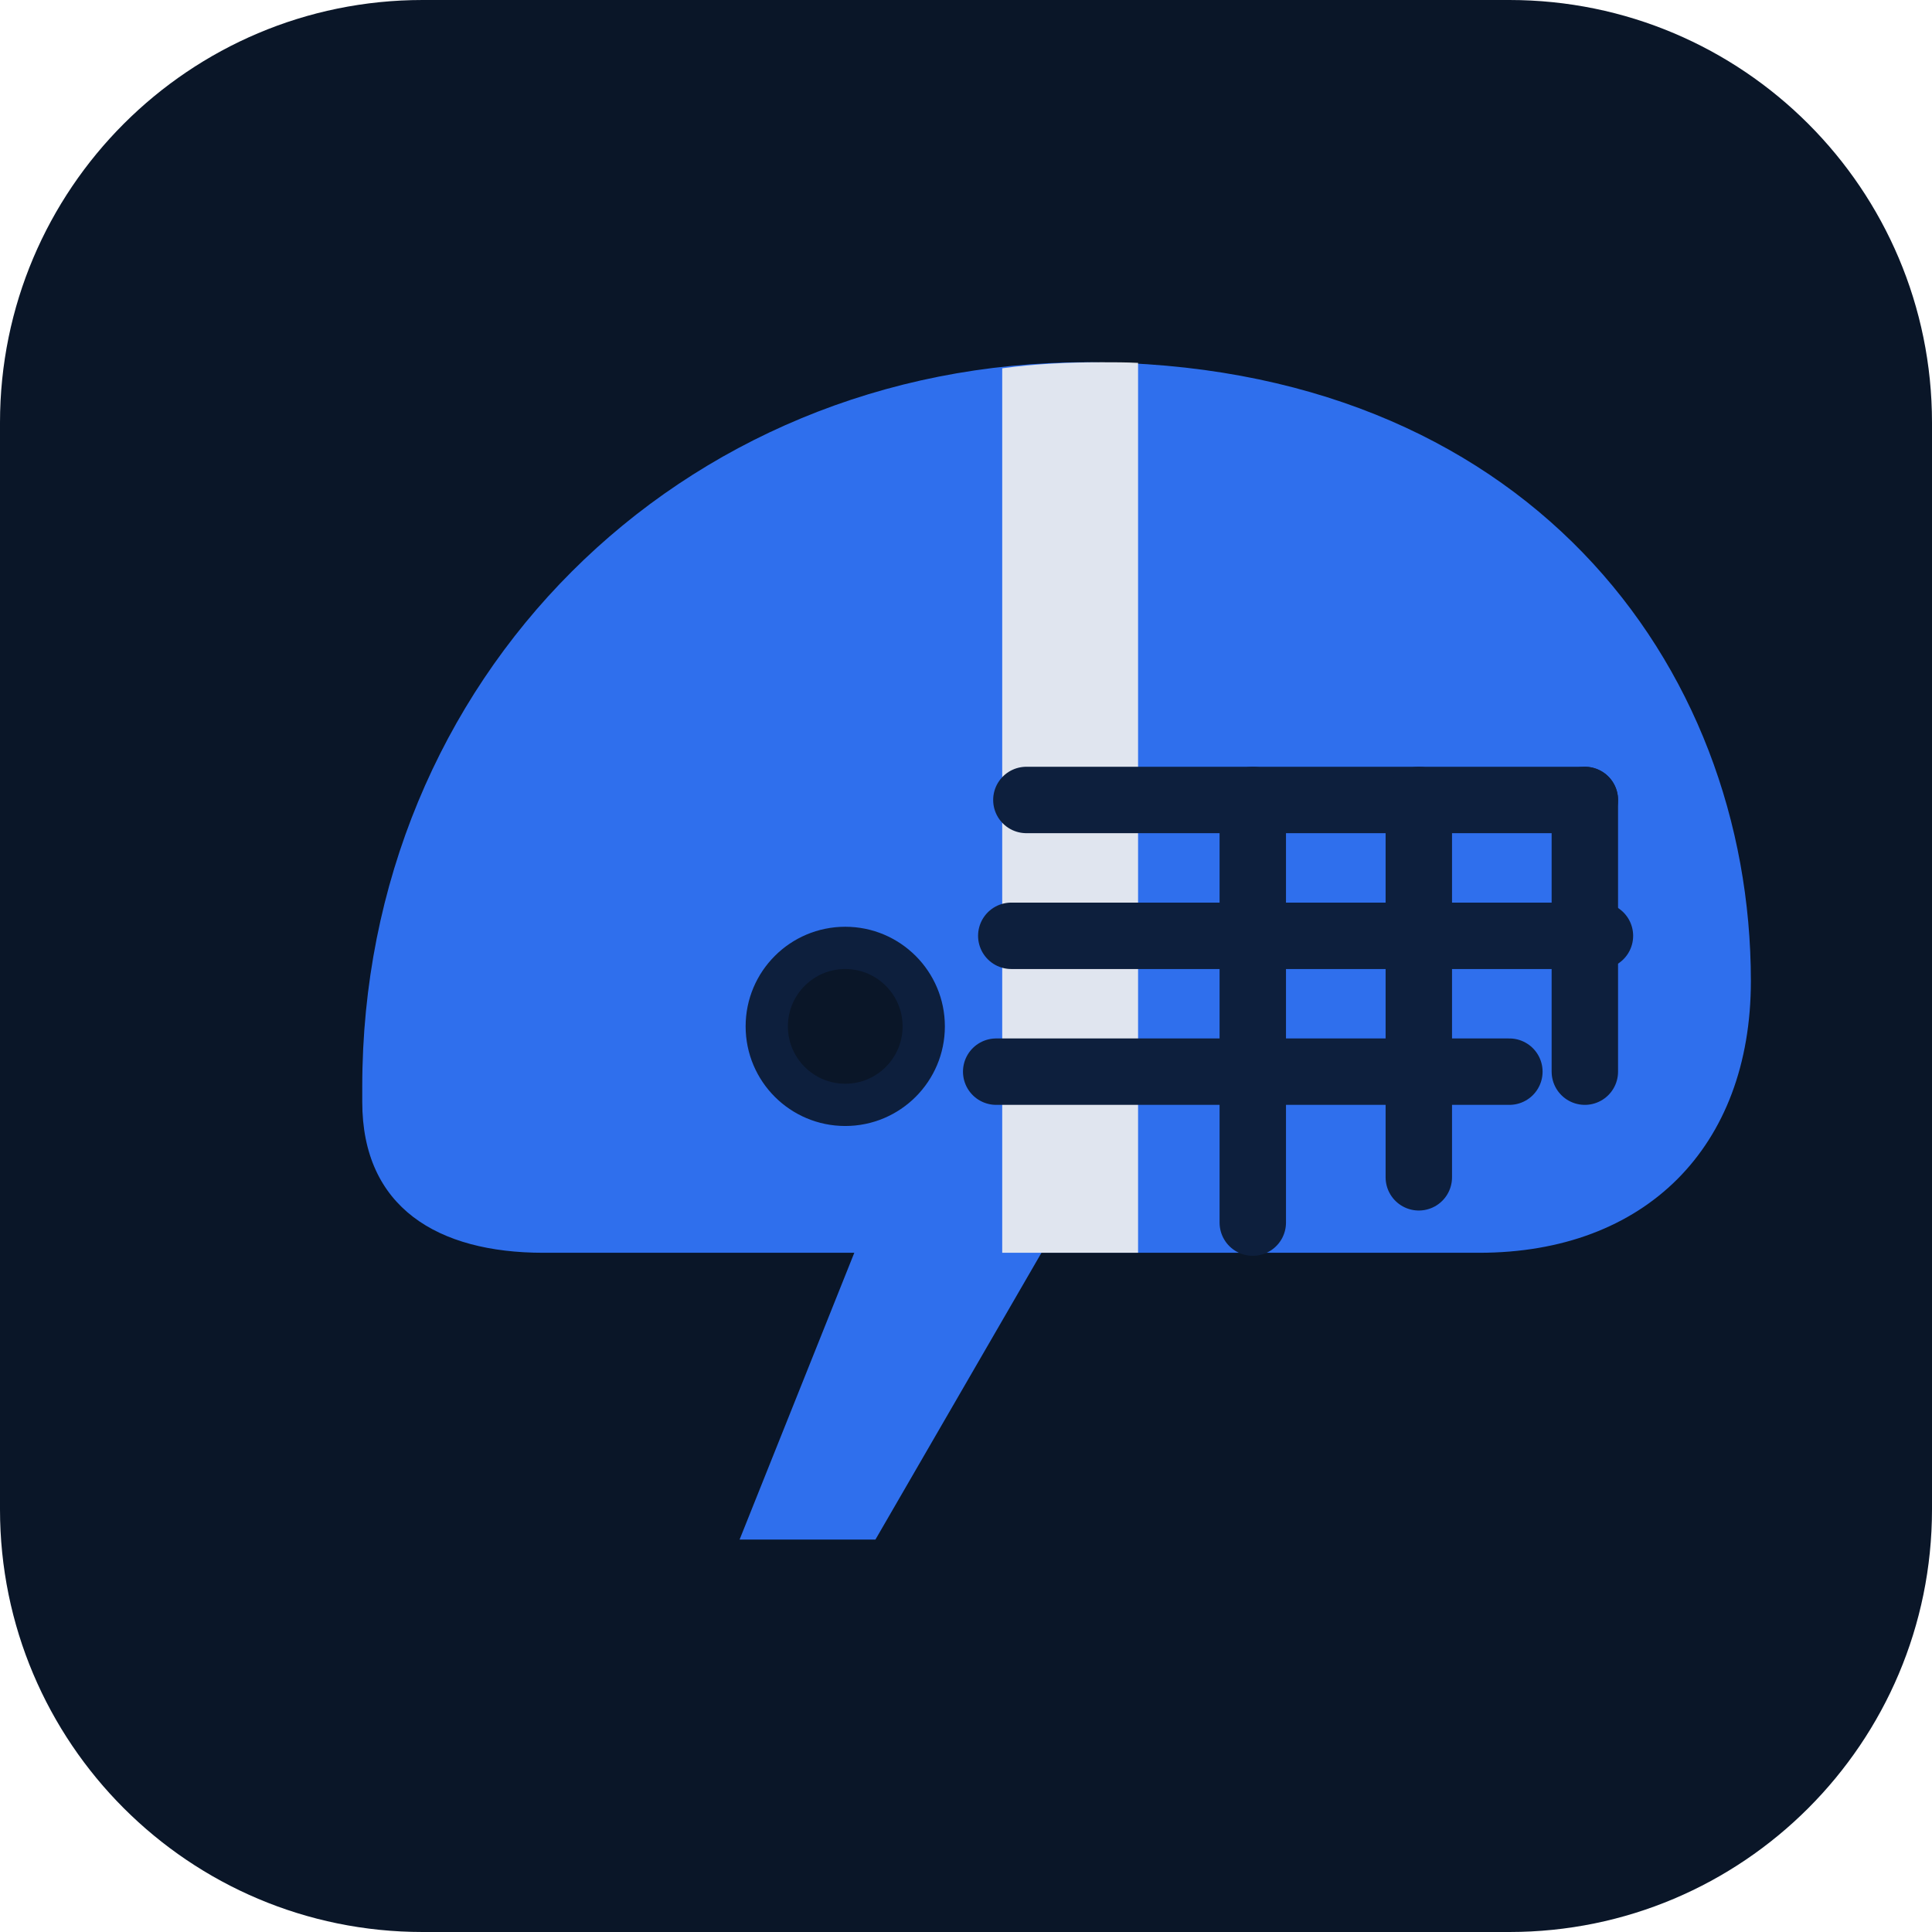
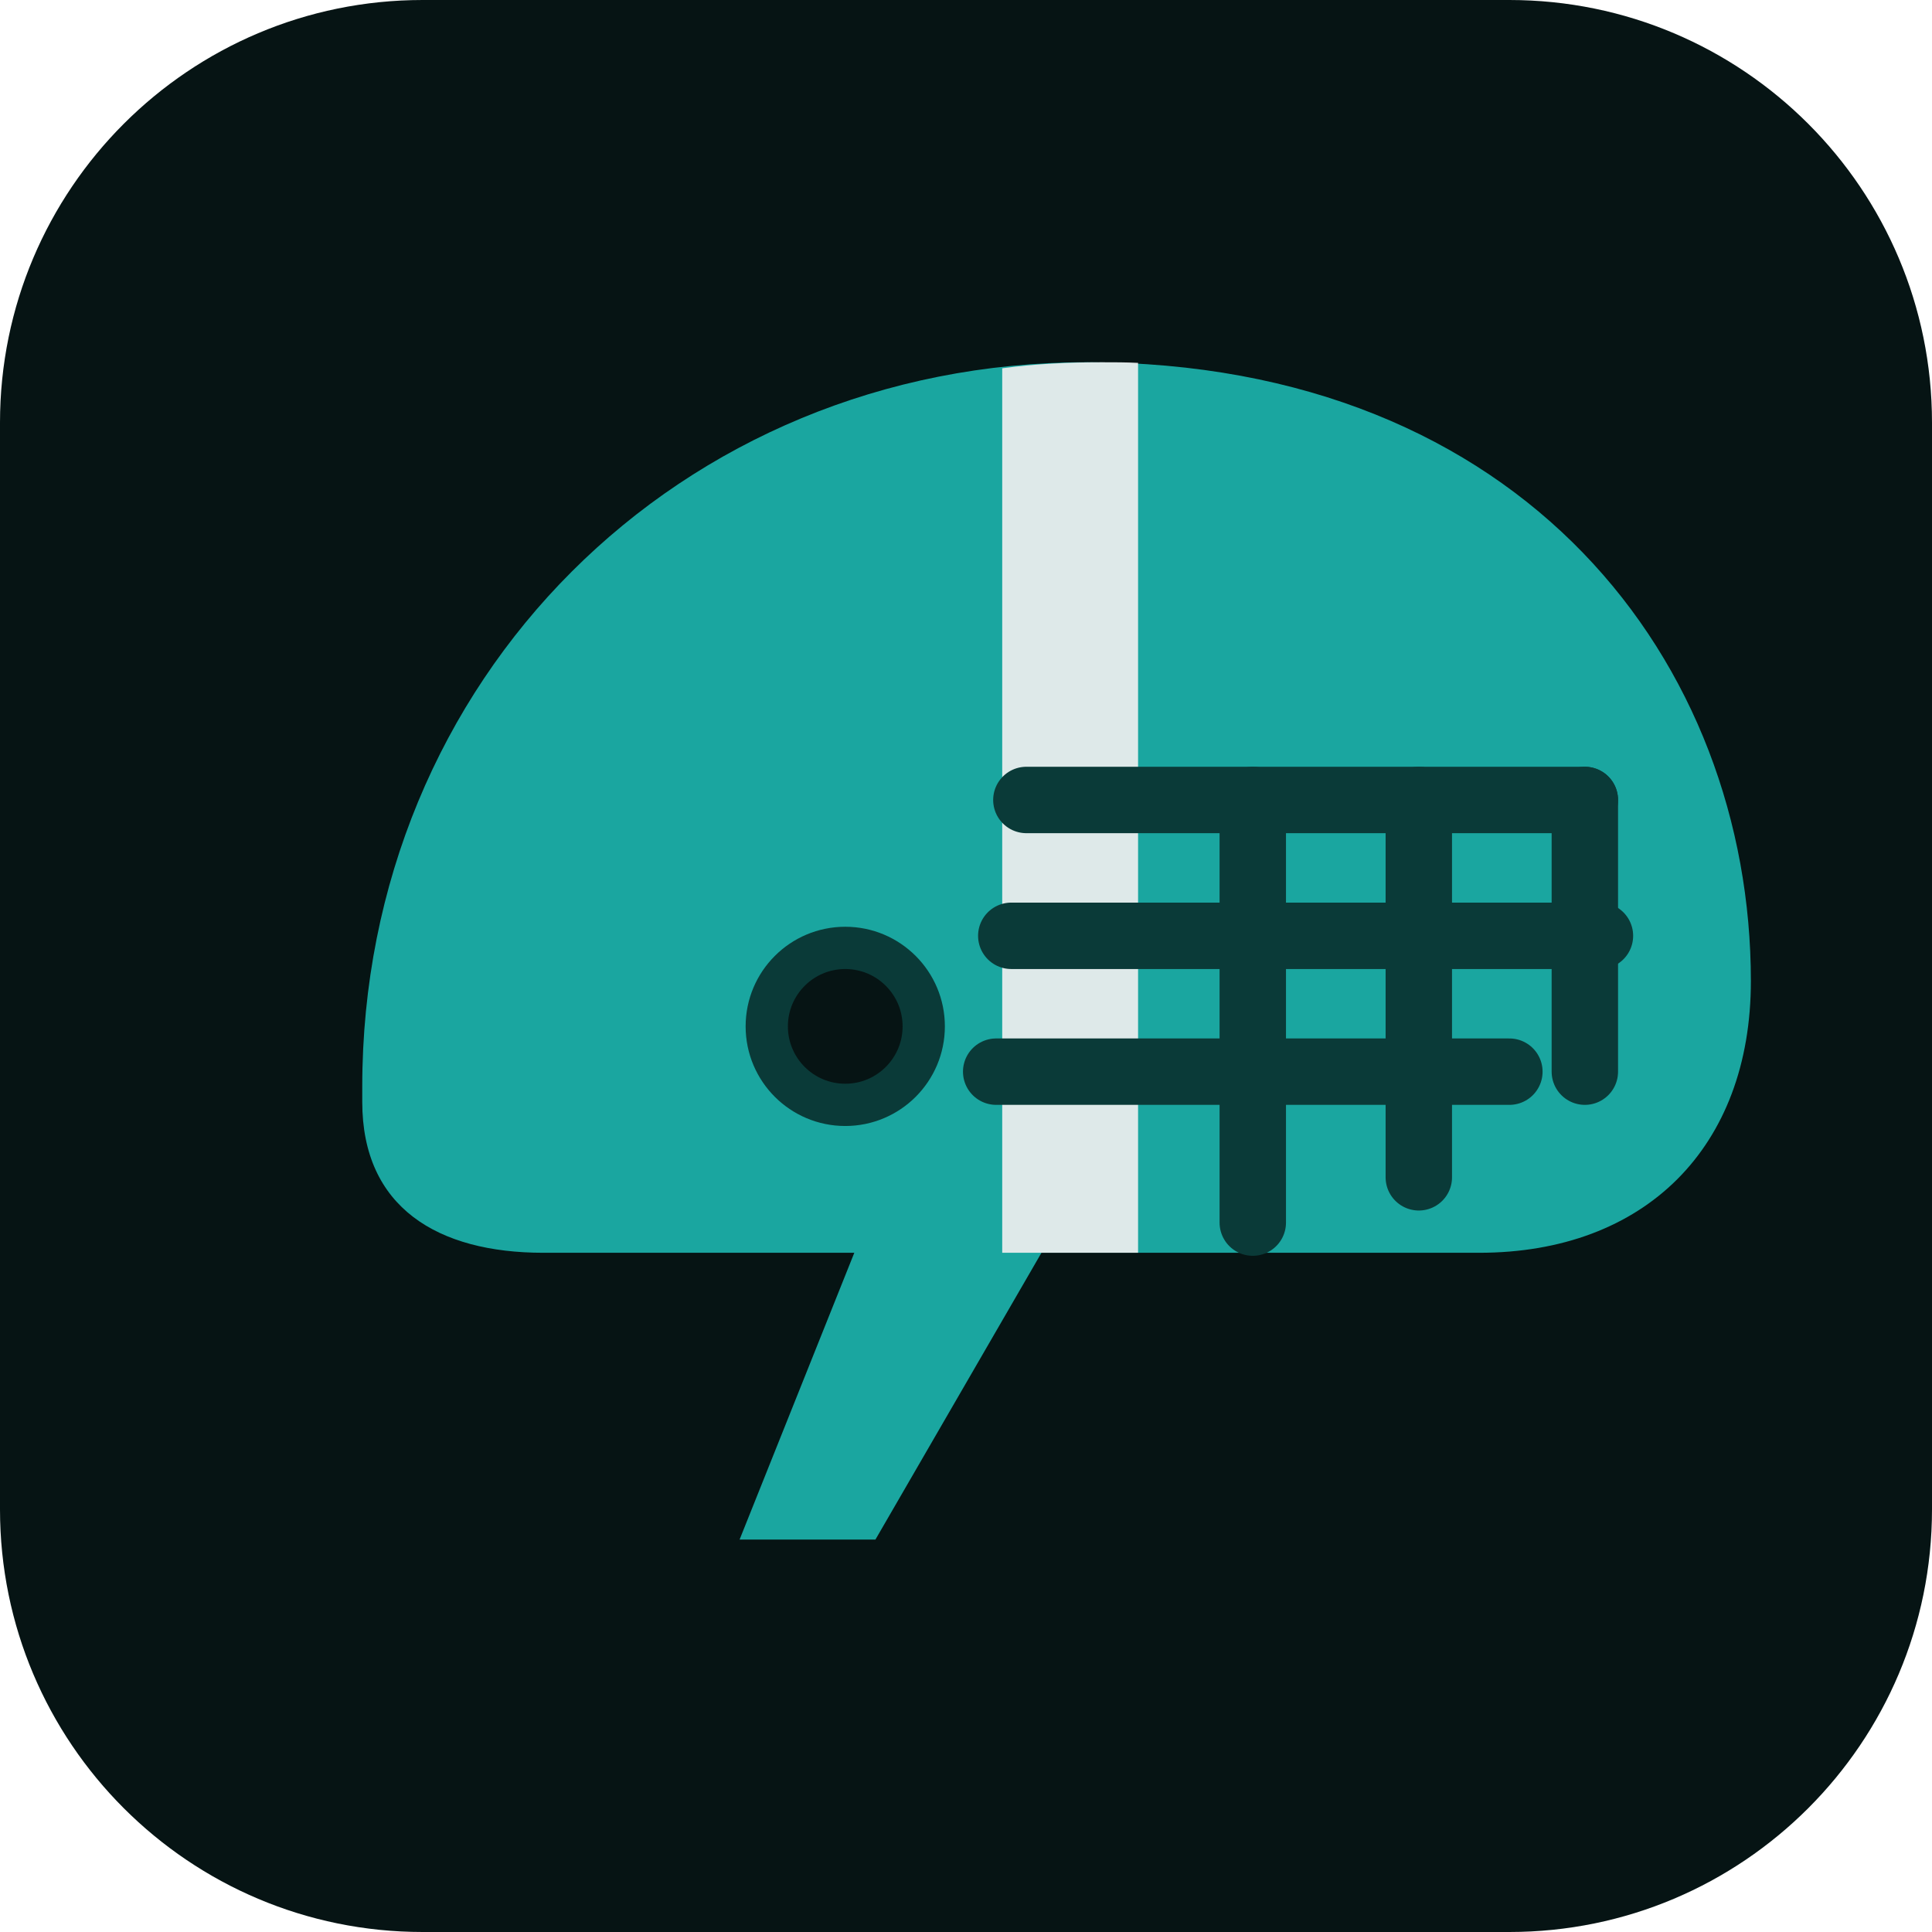
<svg xmlns="http://www.w3.org/2000/svg" viewBox="0 0 64 64" fill="none">
-   <rect width="64" height="64" rx="14" fill="#0a1628" />
-   <path fill="#2f6fed" d="M12 36c0-13.5 10.5-24 24-24 14.5 0 22 10 22 20.5 0 5.5-3.5 9-9 9H34.5l-5.5 9.5h-4.5l3.8-9.5H18c-3.5 0-6-1.5-6-5z" />
+   <rect width="64" height="64" rx="14" fill="#061414" />
+   <path fill="#1aa6a0" d="M12 36c0-13.5 10.5-24 24-24 14.5 0 22 10 22 20.5 0 5.5-3.5 9-9 9H34.5l-5.5 9.5h-4.5l3.8-9.5H18c-3.5 0-6-1.5-6-5z" />
  <path fill="#efefef" d="M33.2 12.2c1.1-.15 2.2-.2 3.3-.2.4 0 .8 0 1.2.02V41.5h-4.5V12.2z" opacity="0.92" />
-   <g stroke="#0d1f3d" stroke-width="2.2" stroke-linecap="round" fill="none">
+   <g stroke="#0a3a38" stroke-width="2.2" stroke-linecap="round" fill="none">
    <path d="M34 26.5h18.5" />
    <path d="M33.5 31h19.5" />
    <path d="M33 35.5h17" />
    <path d="M52.5 26.5v9" />
    <path d="M47 26.5v12.5" />
    <path d="M41.5 26.5v14" />
  </g>
-   <circle cx="28" cy="34" r="2.6" fill="#0a1628" stroke="#0d1f3d" stroke-width="1.4" />
+   <circle cx="28" cy="34" r="2.6" fill="#061414" stroke="#0a3a38" stroke-width="1.4" />
</svg>
